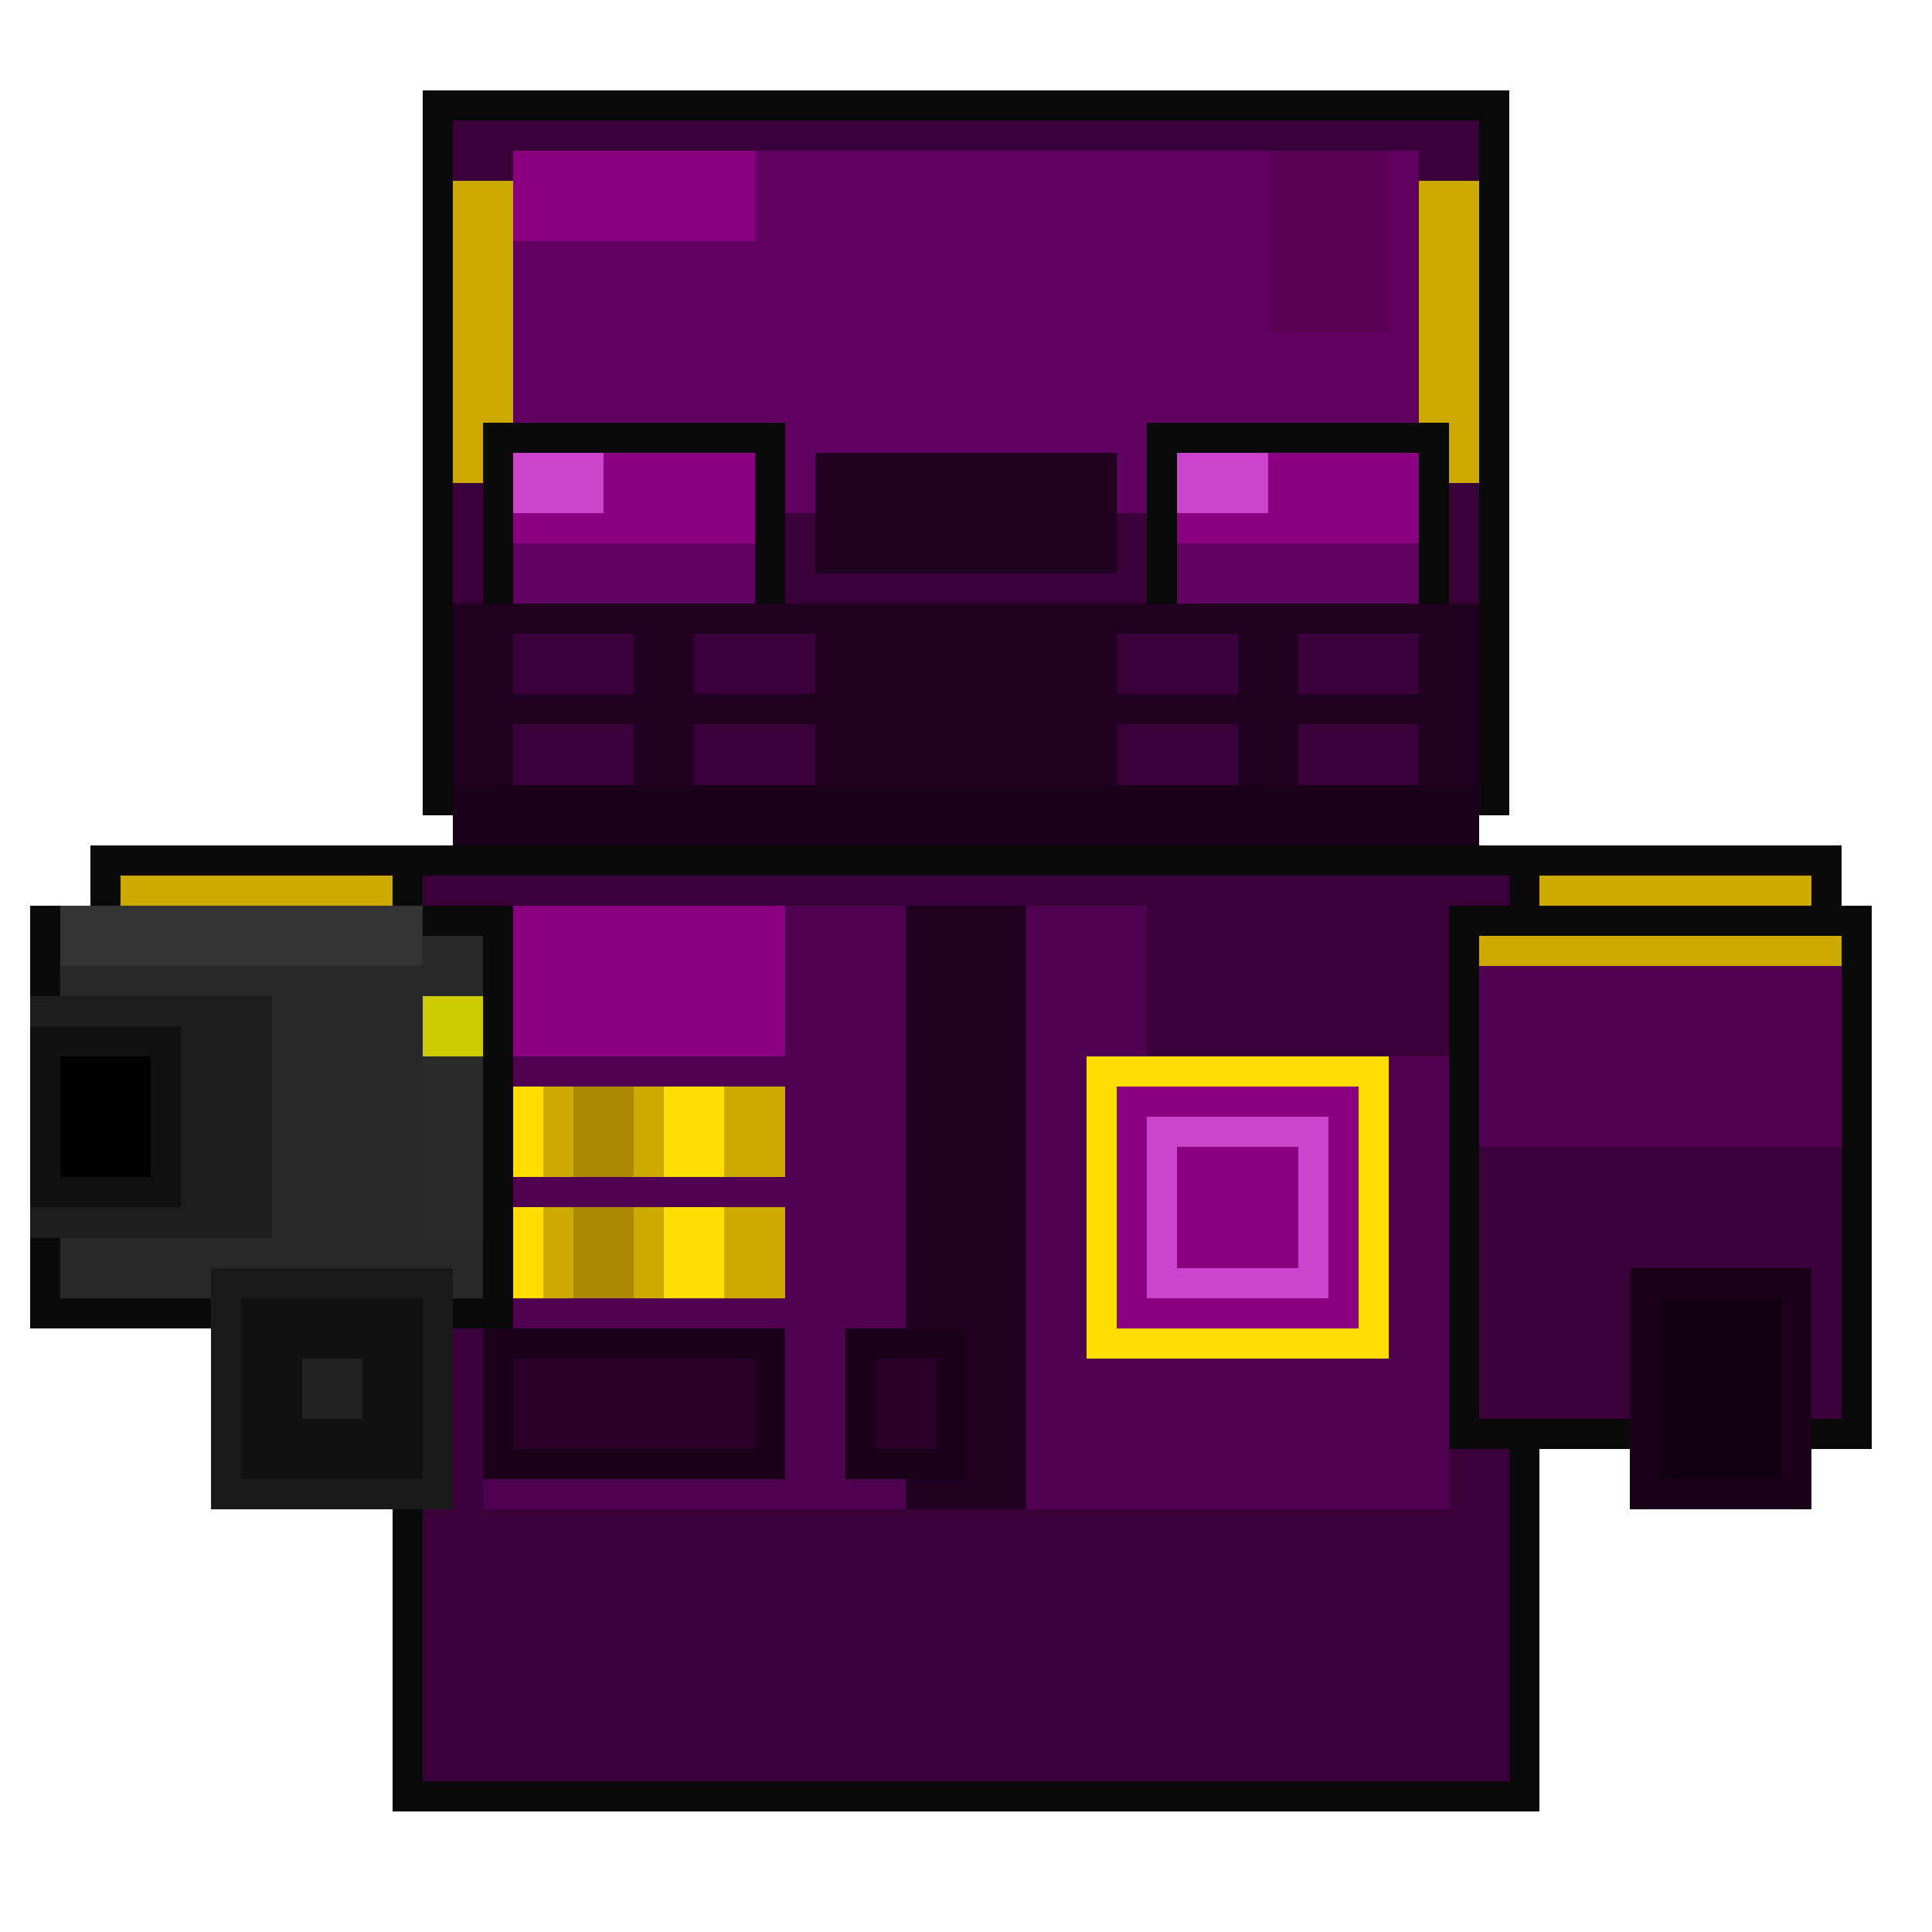
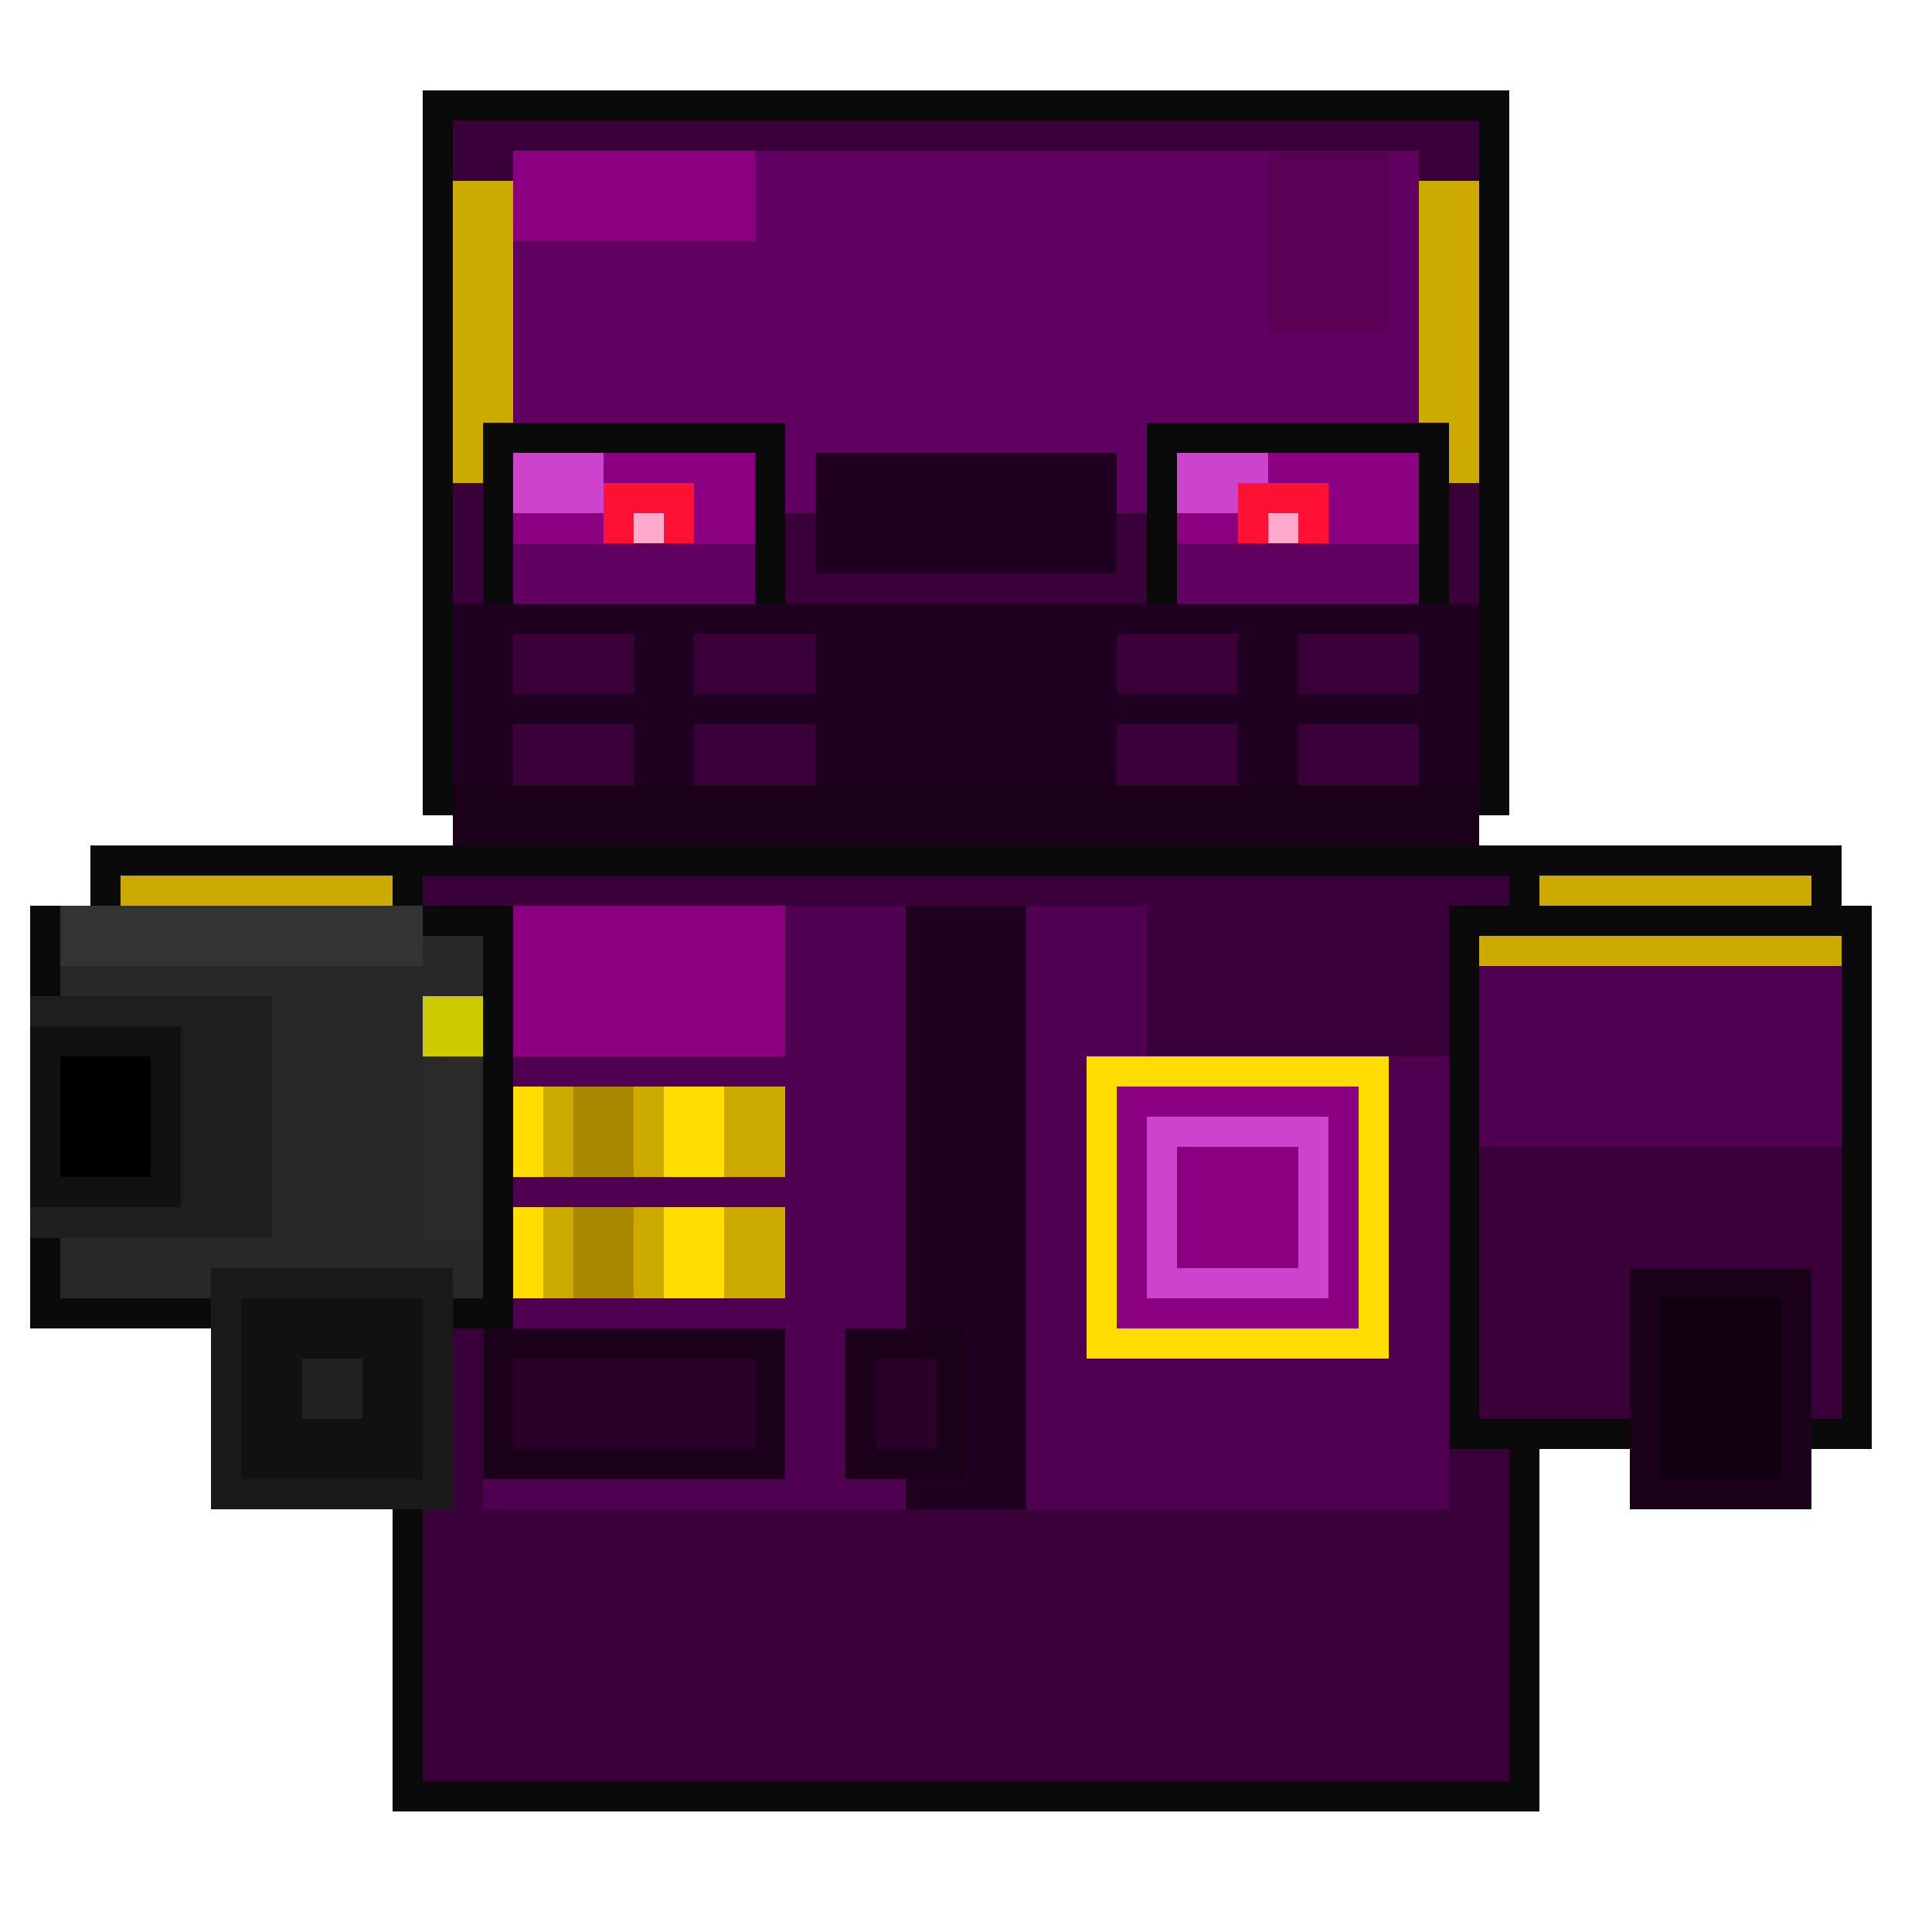
<svg xmlns="http://www.w3.org/2000/svg" viewBox="0 0 64 64" shape-rendering="crispEdges" width="64" height="64">
  <rect x="14" y="3" width="36" height="24" fill="#0A0A0A" />
  <rect x="15" y="4" width="34" height="22" fill="#3A003A" />
  <rect x="17" y="5" width="30" height="12" fill="#600060" />
  <rect x="17" y="5" width="8" height="3" fill="#8B0080" />
  <rect x="42" y="5" width="4" height="6" fill="#5A0055" />
  <rect x="15" y="6" width="2" height="10" fill="#CCAA00" />
  <rect x="47" y="6" width="2" height="10" fill="#CCAA00" />
  <rect x="16" y="14" width="10" height="7" fill="#0A0A0A" />
  <rect x="38" y="14" width="10" height="7" fill="#0A0A0A" />
  <rect x="17" y="15" width="8" height="5" fill="#8B0080" />
  <rect x="39" y="15" width="8" height="5" fill="#8B0080" />
  <rect x="17" y="15" width="3" height="2" fill="#CC44CC" />
  <rect x="39" y="15" width="3" height="2" fill="#CC44CC" />
+   <rect x="20" y="16" width="3" height="3" fill="#FF1133" />
+   <rect x="41" y="16" width="3" height="3" fill="#FF1133" />
+   <rect x="21" y="17" width="1" height="1" fill="#FFAACC" />
+   <rect x="42" y="17" width="1" height="1" fill="#FFAACC" />
  <rect x="17" y="18" width="8" height="2" fill="#600060" />
  <rect x="39" y="18" width="8" height="2" fill="#600060" />
  <rect x="27" y="15" width="10" height="4" fill="#200020" />
  <rect x="15" y="20" width="34" height="7" fill="#200020" />
  <rect x="17" y="21" width="4" height="2" fill="#3A003A" />
  <rect x="23" y="21" width="4" height="2" fill="#3A003A" />
  <rect x="37" y="21" width="4" height="2" fill="#3A003A" />
  <rect x="43" y="21" width="4" height="2" fill="#3A003A" />
  <rect x="17" y="24" width="4" height="2" fill="#3A003A" />
  <rect x="23" y="24" width="4" height="2" fill="#3A003A" />
  <rect x="37" y="24" width="4" height="2" fill="#3A003A" />
  <rect x="43" y="24" width="4" height="2" fill="#3A003A" />
  <rect x="15" y="26" width="34" height="2" fill="#1A0018" />
  <rect x="27" y="28" width="10" height="5" fill="#1A0018" />
  <rect x="3" y="28" width="18" height="14" fill="#0A0A0A" />
  <rect x="4" y="29" width="16" height="12" fill="#3A003A" />
  <rect x="4" y="29" width="16" height="5" fill="#8B0080" />
  <rect x="4" y="29" width="16" height="2" fill="#CCAA00" />
  <rect x="4" y="35" width="16" height="2" fill="#CCAA00" />
  <rect x="7" y="31" width="4" height="2" fill="#FFDD00" />
  <rect x="13" y="31" width="4" height="2" fill="#FFDD00" />
  <rect x="8" y="30" width="2" height="4" fill="#FFDD00" />
  <rect x="14" y="30" width="2" height="4" fill="#FFDD00" />
  <rect x="43" y="28" width="18" height="14" fill="#0A0A0A" />
  <rect x="44" y="29" width="16" height="12" fill="#3A003A" />
  <rect x="44" y="29" width="16" height="5" fill="#8B0080" />
  <rect x="44" y="29" width="16" height="2" fill="#CCAA00" />
  <rect x="44" y="35" width="16" height="2" fill="#CCAA00" />
  <rect x="47" y="31" width="4" height="2" fill="#FFDD00" />
  <rect x="53" y="31" width="4" height="2" fill="#FFDD00" />
  <rect x="48" y="30" width="2" height="4" fill="#FFDD00" />
  <rect x="54" y="30" width="2" height="4" fill="#FFDD00" />
  <rect x="13" y="28" width="38" height="32" fill="#0A0A0A" />
  <rect x="14" y="29" width="36" height="30" fill="#3A003A" />
  <rect x="16" y="30" width="32" height="20" fill="#500050" />
  <rect x="30" y="30" width="4" height="20" fill="#200020" />
  <rect x="16" y="30" width="10" height="5" fill="#8B0080" />
  <rect x="38" y="30" width="10" height="5" fill="#3A003A" />
  <rect x="16" y="36" width="10" height="3" fill="#CCAA00" />
  <rect x="16" y="40" width="10" height="3" fill="#CCAA00" />
  <rect x="16" y="36" width="2" height="3" fill="#FFDD00" />
  <rect x="19" y="36" width="2" height="3" fill="#AA8800" />
  <rect x="22" y="36" width="2" height="3" fill="#FFDD00" />
  <rect x="16" y="40" width="2" height="3" fill="#FFDD00" />
  <rect x="19" y="40" width="2" height="3" fill="#AA8800" />
  <rect x="22" y="40" width="2" height="3" fill="#FFDD00" />
  <rect x="36" y="35" width="10" height="10" fill="#200020" />
  <rect x="37" y="36" width="8" height="8" fill="#8B0080" />
  <rect x="38" y="37" width="6" height="6" fill="#CC44CC" />
  <rect x="39" y="38" width="4" height="4" fill="#8B0080" />
  <rect x="36" y="35" width="10" height="1" fill="#FFDD00" />
  <rect x="36" y="44" width="10" height="1" fill="#FFDD00" />
  <rect x="36" y="35" width="1" height="10" fill="#FFDD00" />
  <rect x="45" y="35" width="1" height="10" fill="#FFDD00" />
  <rect x="16" y="44" width="10" height="5" fill="#1A0018" />
  <rect x="17" y="45" width="8" height="3" fill="#2A0028" />
  <rect x="28" y="44" width="4" height="5" fill="#1A0018" />
  <rect x="29" y="45" width="2" height="3" fill="#2A0028" />
  <rect x="1" y="30" width="16" height="14" fill="#0A0A0A" />
  <rect x="2" y="31" width="14" height="12" fill="#282828" />
  <rect x="1" y="33" width="8" height="8" fill="#1E1E1E" />
  <rect x="1" y="34" width="5" height="6" fill="#111" />
  <rect x="2" y="35" width="3" height="4" fill="#000" />
  <rect x="7" y="42" width="8" height="8" fill="#1A1A1A" />
  <rect x="8" y="43" width="6" height="6" fill="#111" />
  <rect x="10" y="45" width="2" height="2" fill="#222" />
  <rect x="2" y="30" width="12" height="2" fill="#333" />
  <rect x="14" y="33" width="2" height="8" fill="#2A2A2A" />
  <rect x="14" y="33" width="2" height="2" fill="#CCCC00" />
  <rect x="48" y="30" width="14" height="18" fill="#0A0A0A" />
  <rect x="49" y="31" width="12" height="16" fill="#3A003A" />
  <rect x="49" y="31" width="12" height="7" fill="#500050" />
  <rect x="49" y="31" width="12" height="1" fill="#CCAA00" />
  <rect x="54" y="42" width="6" height="8" fill="#1A0018" />
  <rect x="55" y="43" width="4" height="6" fill="#100010" />
</svg>
